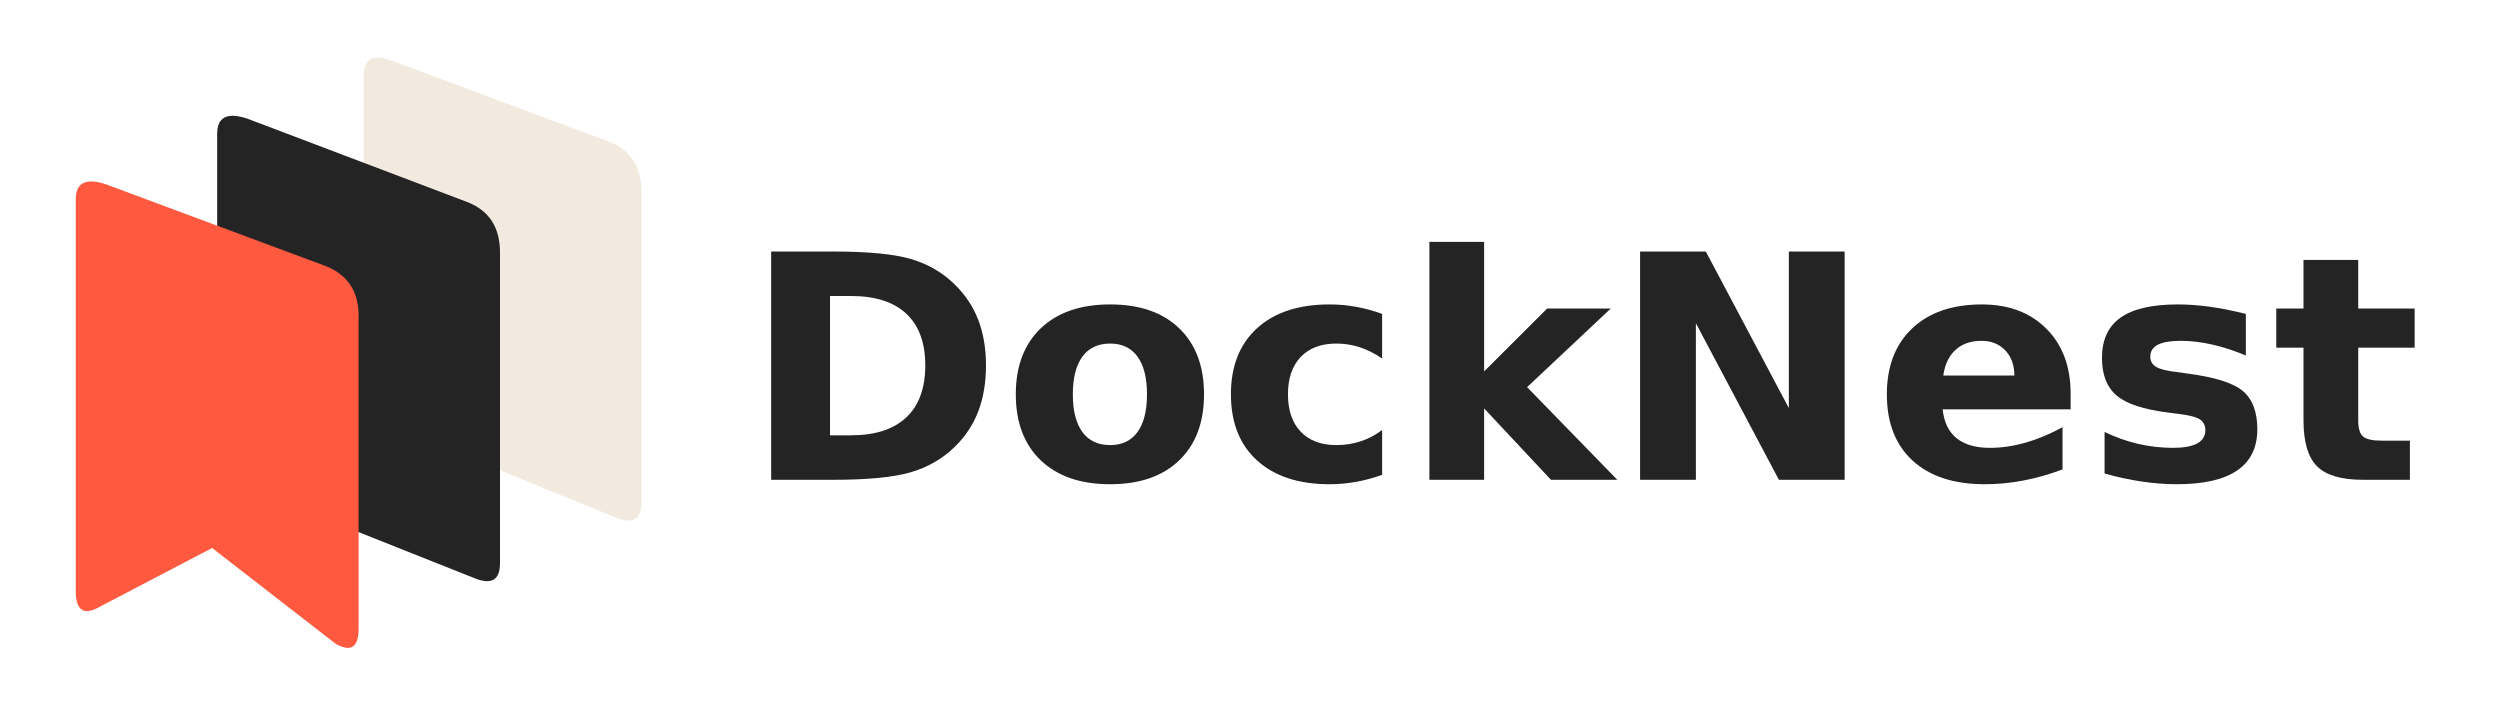
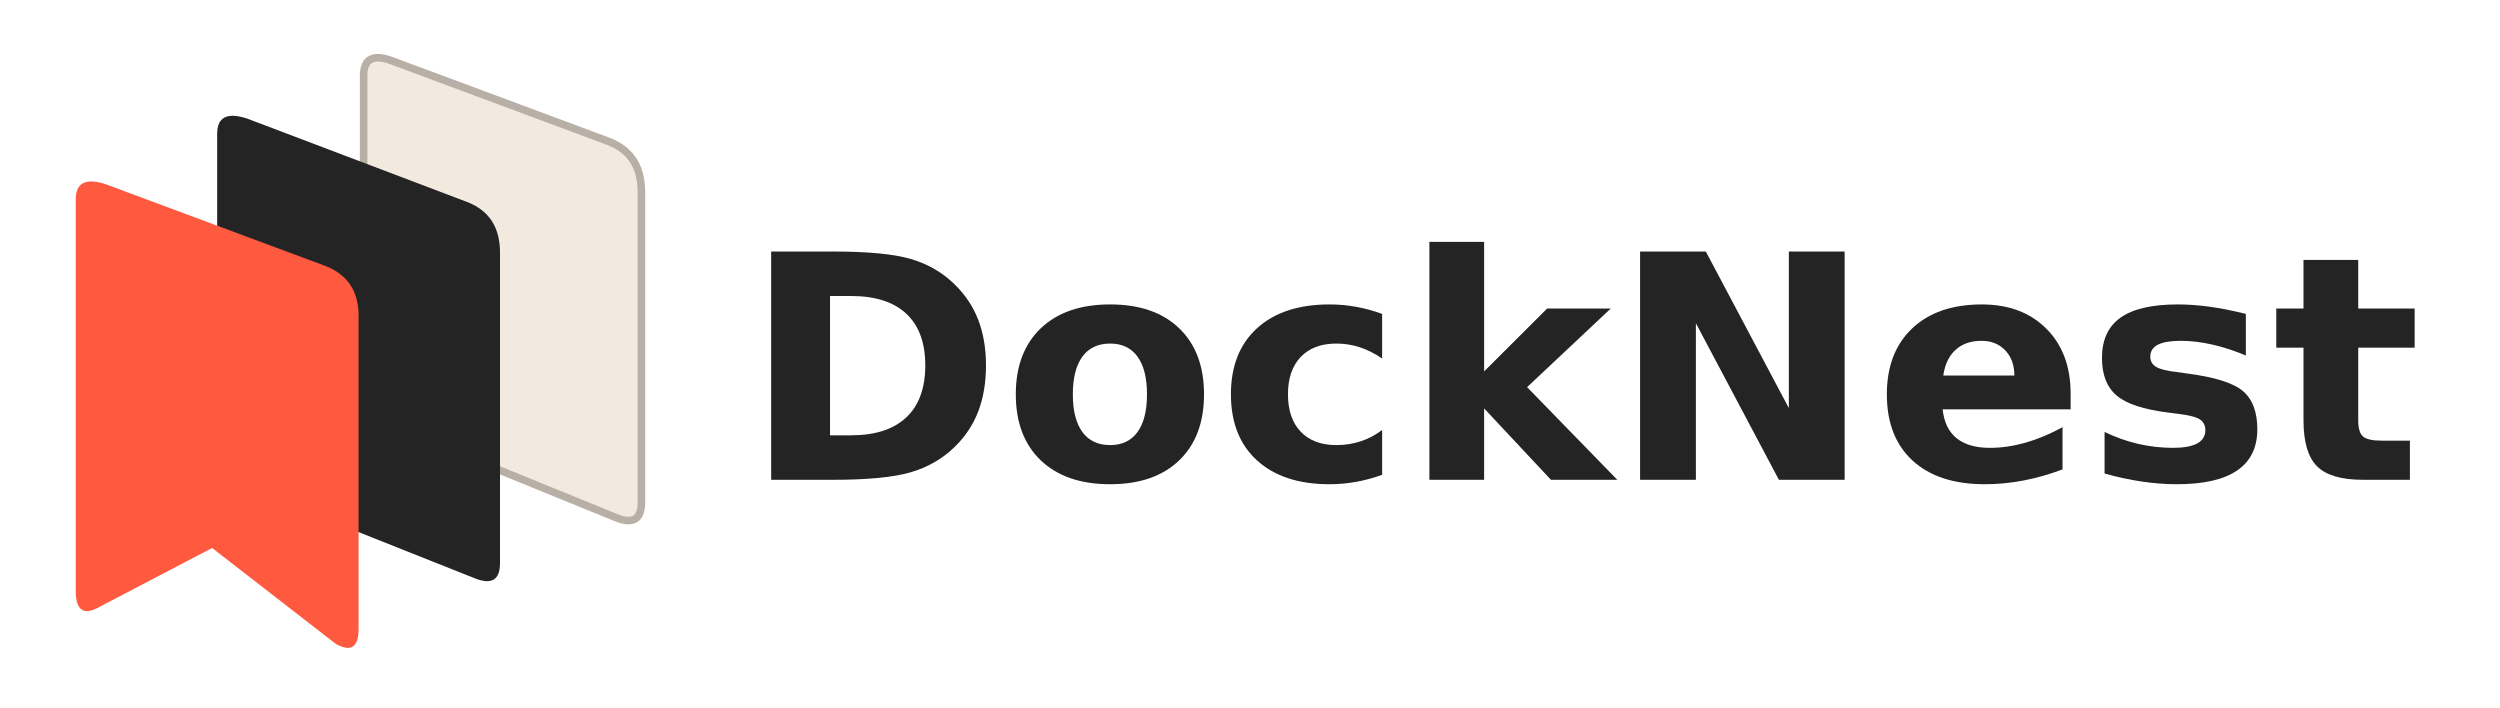
<svg xmlns="http://www.w3.org/2000/svg" width="990" height="280" viewBox="0 0 990 280" role="img" aria-label="DockNest">
  <g transform="translate(20,18)">
-     <path fill="#F2EADF" d="M124 12 Q124 2 135 6 L221 38 Q234 43 234 58 L234 181 Q234 191 224 187 L143 154 Q124 147 124 132Z" />
+     <path fill="#F2EADF" stroke="#B8B0A6" stroke-width="3" stroke-linejoin="round" d="M124 12 Q124 2 135 6 L221 38 Q234 43 234 58 L234 181 Q234 191 224 187 L143 154 Q124 147 124 132Z" />
    <path fill="#242424" d="M66 35 Q66 25 78 29 L165 62 Q178 67 178 82 L178 205 Q178 215 168 211 L85 178 Q66 171 66 156Z" />
    <path fill="#FF593F" d="M10 61 Q10 51 22 55 L108 87 Q122 92 122 107 L122 231 Q122 242 113 237 L64 199 L20 222 Q10 228 10 216Z" />
  </g>
  <g fill="#242424" transform="translate(294,190) scale(0.06054688,-0.06054688)">
    <path transform="translate(0,0)" d="M573 1202V291H711Q947 291 1071.5 408.0Q1196 525 1196 748Q1196 970 1072.0 1086.0Q948 1202 711 1202ZM188 1493H594Q934 1493 1100.5 1444.5Q1267 1396 1386 1280Q1491 1179 1542.0 1047.0Q1593 915 1593 748Q1593 579 1542.0 446.5Q1491 314 1386 213Q1266 97 1098.0 48.5Q930 0 594 0H188Z" />
    <path transform="translate(1700,0)" d="M705 891Q586 891 523.5 805.5Q461 720 461 559Q461 398 523.5 312.5Q586 227 705 227Q822 227 884.0 312.5Q946 398 946 559Q946 720 884.0 805.5Q822 891 705 891ZM705 1147Q994 1147 1156.5 991.0Q1319 835 1319 559Q1319 283 1156.5 127.0Q994 -29 705 -29Q415 -29 251.5 127.0Q88 283 88 559Q88 835 251.5 991.0Q415 1147 705 1147Z" />
    <path transform="translate(3107,0)" d="M1077 1085V793Q1004 843 930.5 867.0Q857 891 778 891Q628 891 544.5 803.5Q461 716 461 559Q461 402 544.5 314.5Q628 227 778 227Q862 227 937.5 252.0Q1013 277 1077 326V33Q993 2 906.5 -13.5Q820 -29 733 -29Q430 -29 259.0 126.5Q88 282 88 559Q88 836 259.0 991.5Q430 1147 733 1147Q821 1147 906.5 1131.5Q992 1116 1077 1085Z" />
    <path transform="translate(4321,0)" d="M172 1556H530V709L942 1120H1358L811 606L1401 0H967L530 467V0H172Z" />
    <path transform="translate(5683,0)" d="M188 1493H618L1161 469V1493H1526V0H1096L553 1024V0H188Z" />
    <path transform="translate(7397,0)" d="M1290 563V461H453Q466 335 544.0 272.0Q622 209 762 209Q875 209 993.5 242.5Q1112 276 1237 344V68Q1110 20 983.0 -4.5Q856 -29 729 -29Q425 -29 256.5 125.5Q88 280 88 559Q88 833 253.5 990.0Q419 1147 709 1147Q973 1147 1131.5 988.0Q1290 829 1290 563ZM922 682Q922 784 862.5 846.5Q803 909 707 909Q603 909 538.0 850.5Q473 792 457 682Z" />
    <path transform="translate(8786,0)" d="M1047 1085V813Q932 861 825.0 885.0Q718 909 623 909Q521 909 471.5 883.5Q422 858 422 805Q422 762 459.5 739.0Q497 716 594 705L657 696Q932 661 1027.0 581.0Q1122 501 1122 330Q1122 151 990.0 61.0Q858 -29 596 -29Q485 -29 366.5 -11.5Q248 6 123 41V313Q230 261 342.5 235.0Q455 209 571 209Q676 209 729.0 238.0Q782 267 782 324Q782 372 745.5 395.5Q709 419 600 432L537 440Q298 470 202.0 551.0Q106 632 106 797Q106 975 228.0 1061.0Q350 1147 602 1147Q701 1147 810.0 1132.0Q919 1117 1047 1085Z" />
    <path transform="translate(10005,0)" d="M563 1438V1120H932V864H563V389Q563 311 594.0 283.5Q625 256 717 256H901V0H594Q382 0 293.5 88.5Q205 177 205 389V864H27V1120H205V1438Z" />
  </g>
</svg>
